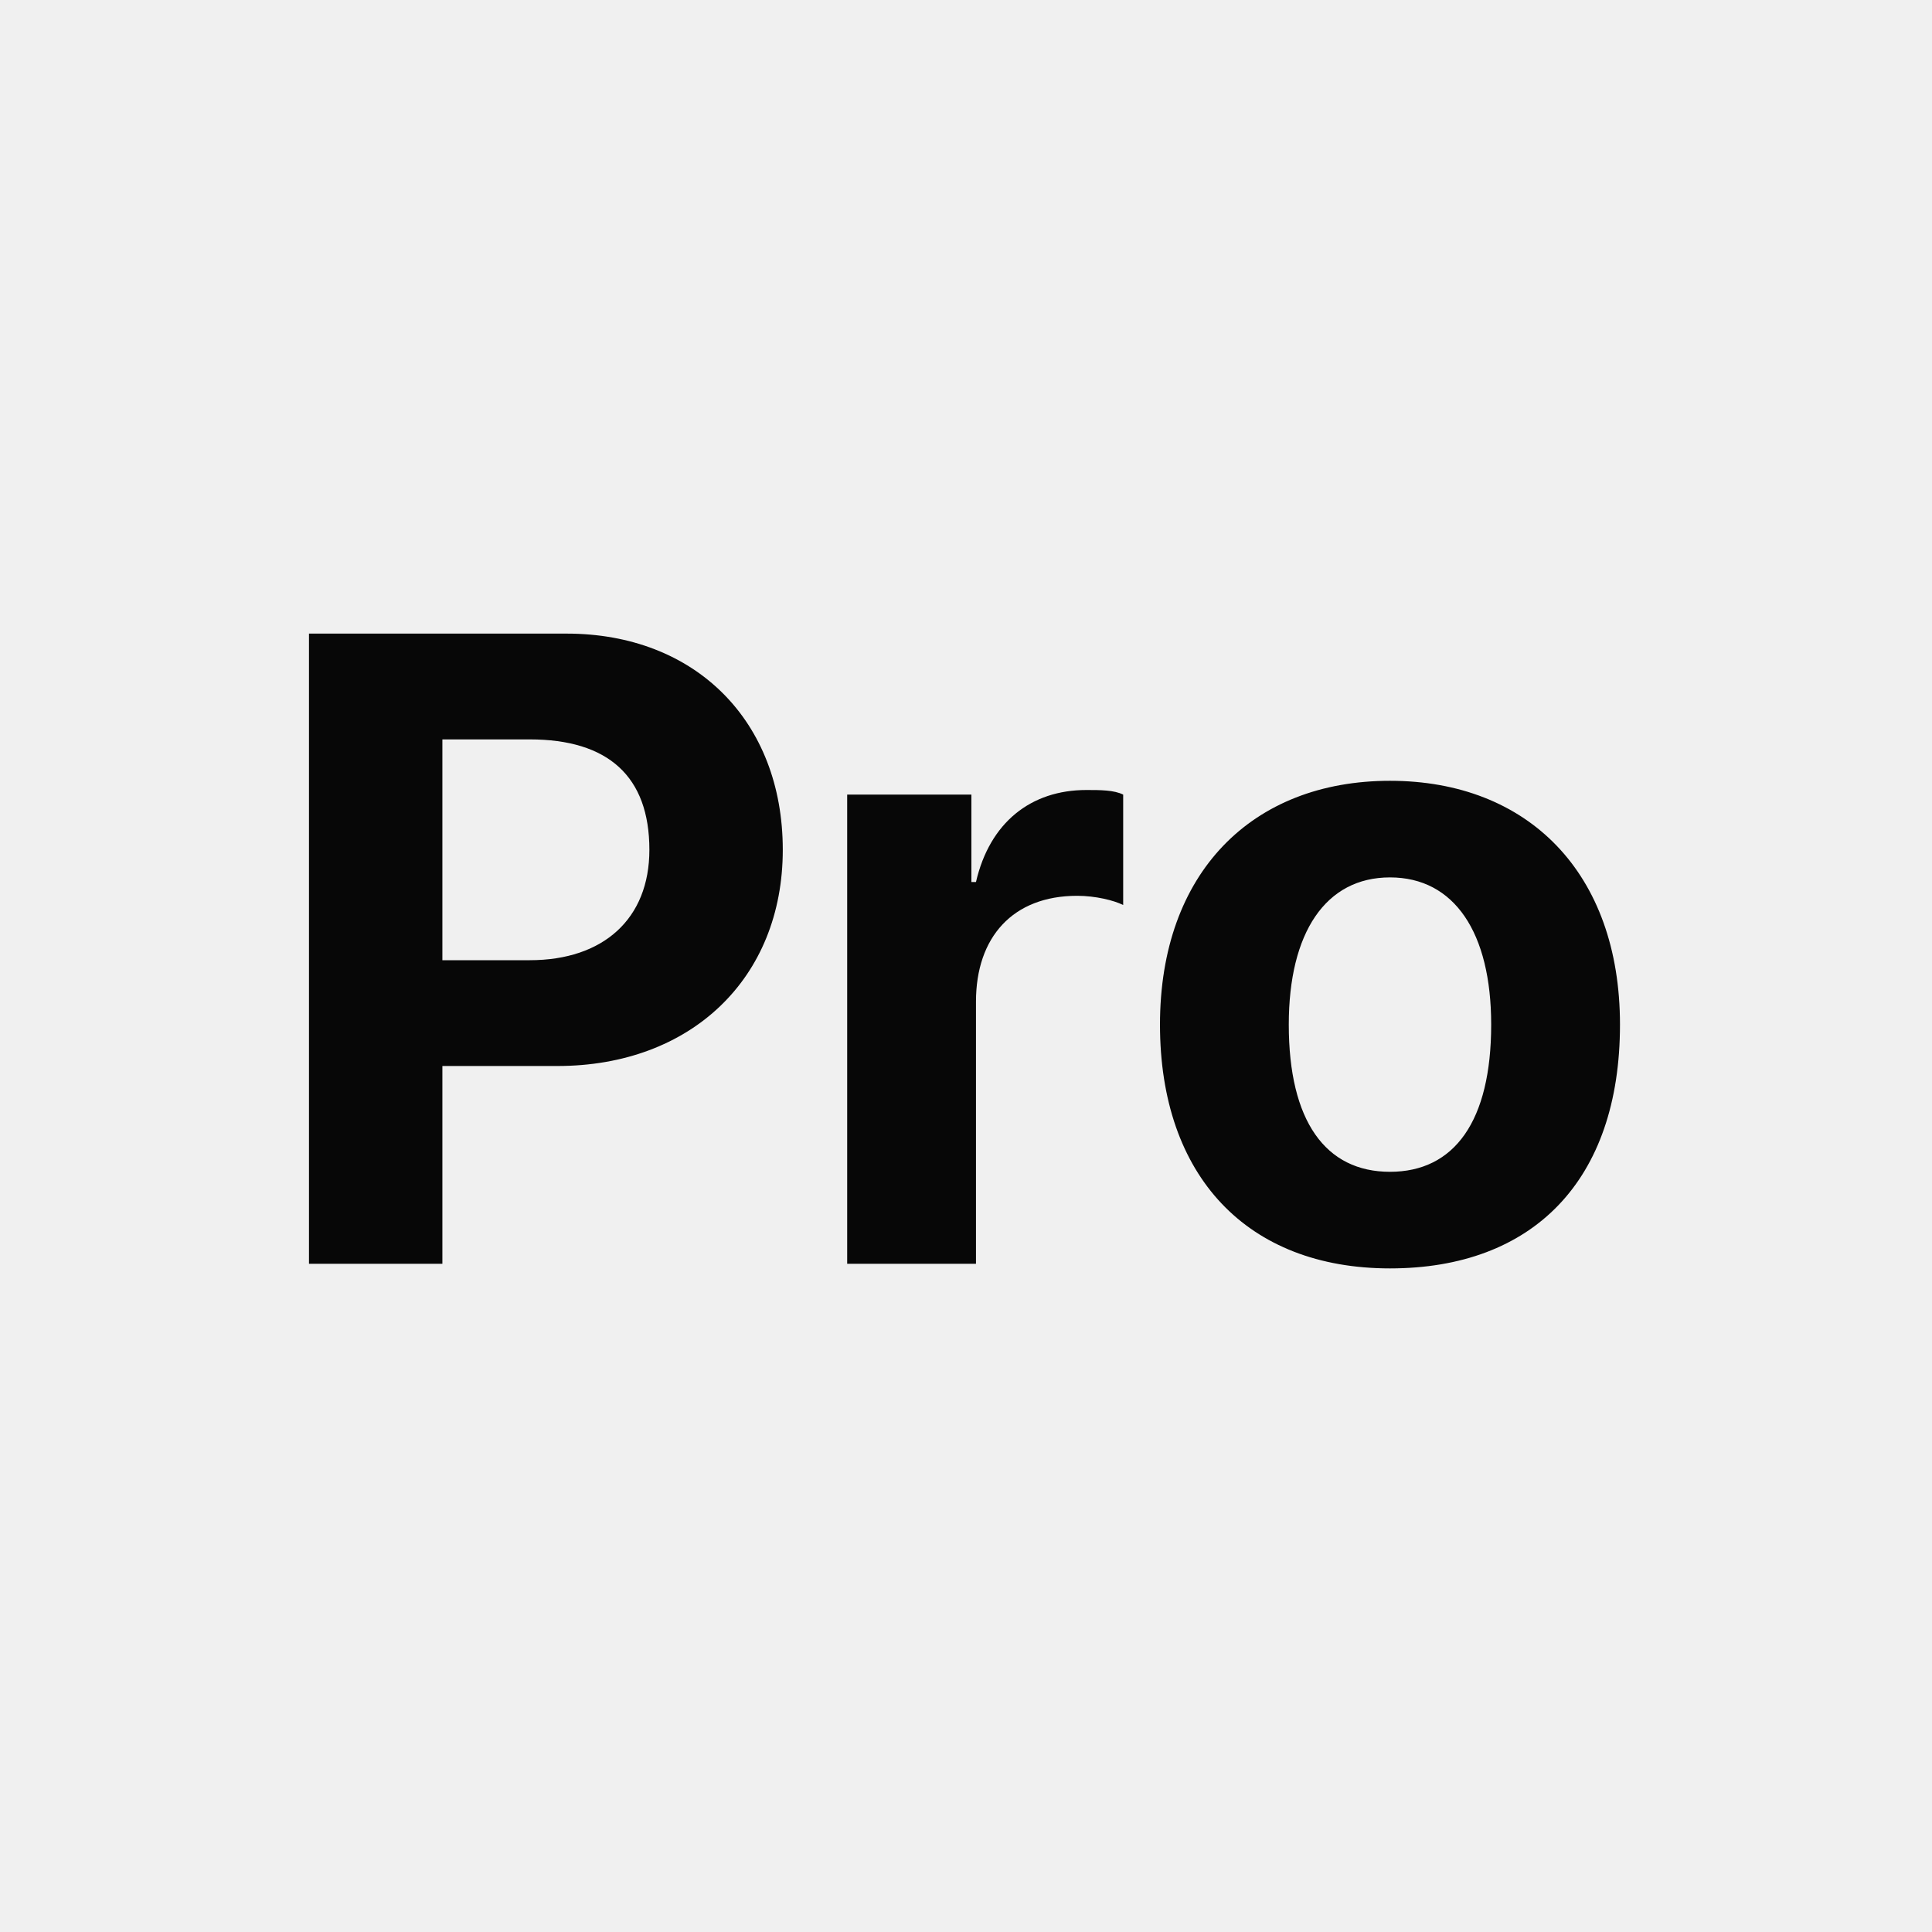
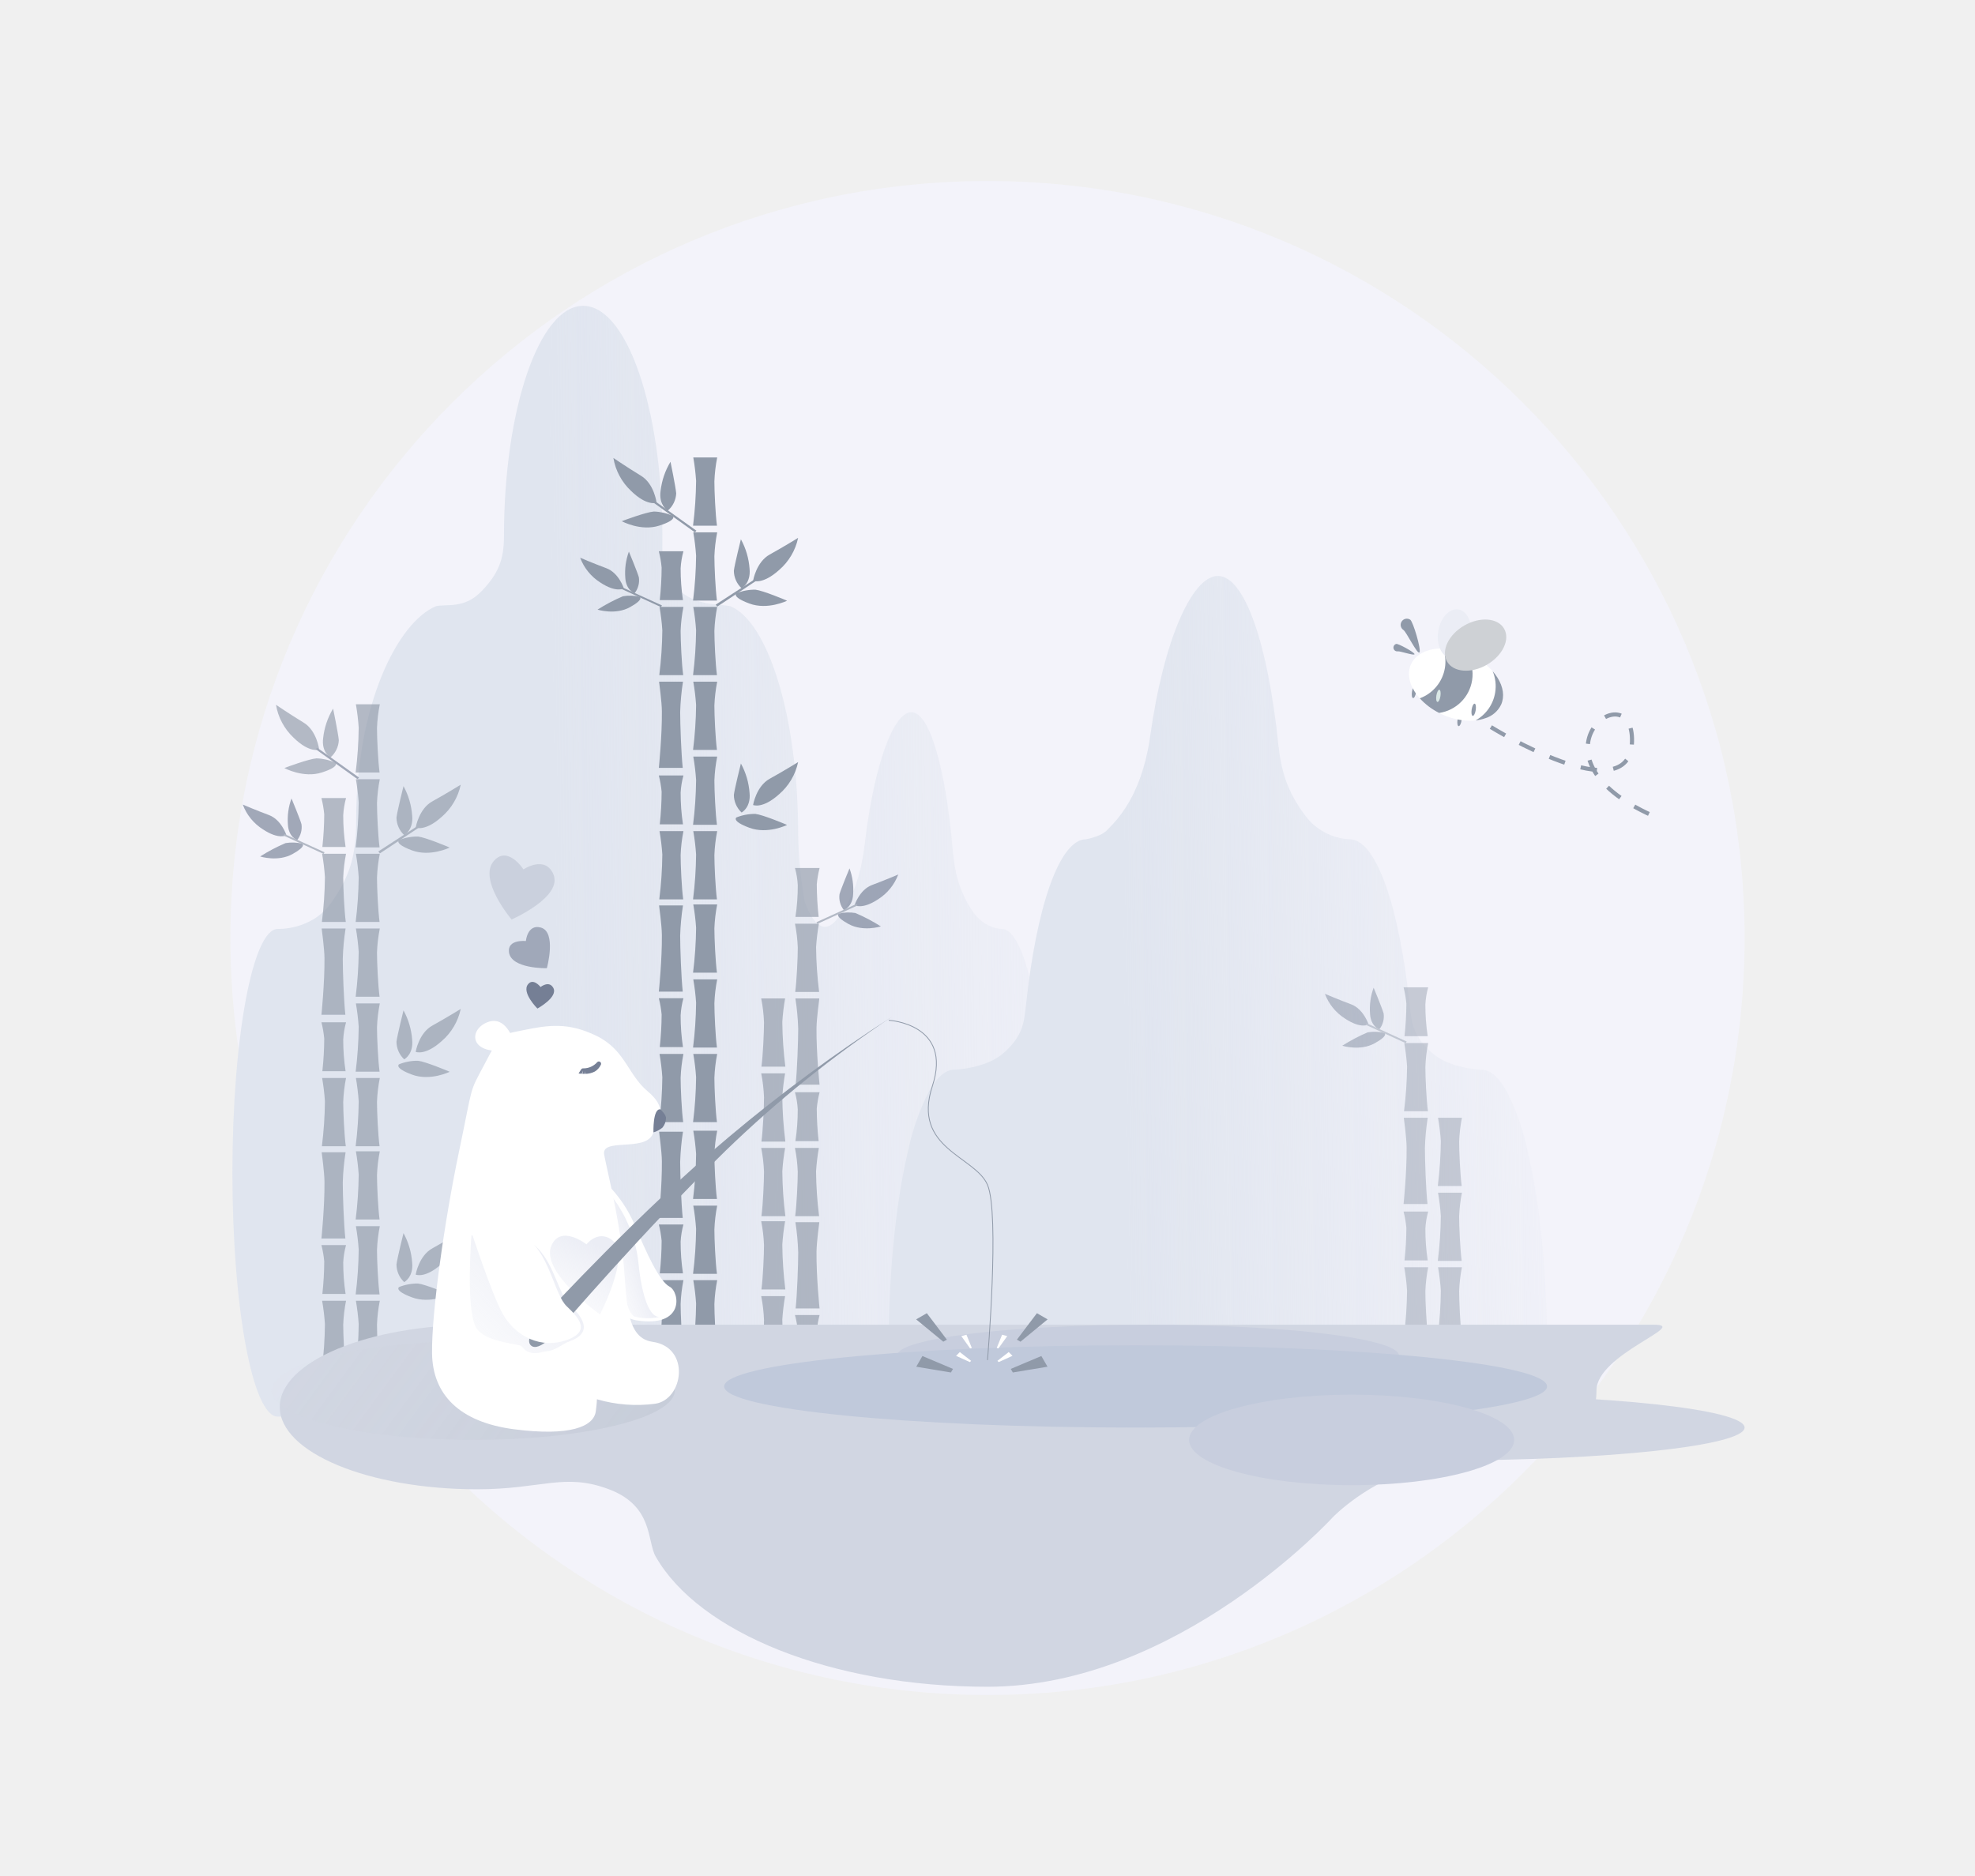
- <svg xmlns="http://www.w3.org/2000/svg" width="42" height="42">
-   <g>
-     <path fill="#070707" d="m6.717,13.774l5.6,0c2.8,0 4.7,1.9 4.7,4.7c0,2.8 -2,4.7 -4.9,4.7l-2.5,0l0,4.3l-2.9,0l0,-13.7zm2.9,2.2l0,4.9l1.9,0c1.6,0 2.6,-0.9 2.6,-2.4c0,-1.6 -0.9,-2.4 -2.6,-2.4l-1.9,0l0,-0.1zm8.9,11.5l2.7,0l0,-5.7c0,-1.4 0.8,-2.3 2.2,-2.3c0.4,0 0.8,0.1 1,0.2l0,-2.4c-0.2,-0.1 -0.5,-0.1 -0.8,-0.1c-1.2,0 -2.1,0.7 -2.4,2l-0.1,0l0,-1.9l-2.7,0l0,10.2l0.1,0zm11.7,0.1c-3.1,0 -5,-2 -5,-5.3c0,-3.3 2,-5.3 5,-5.3s5,2 5,5.3c0,3.4 -1.9,5.3 -5,5.3zm0,-2.1c1.4,0 2.2,-1.1 2.2,-3.2c0,-2 -0.8,-3.2 -2.2,-3.2c-1.4,0 -2.2,1.2 -2.2,3.2c0,2.1 0.8,3.2 2.2,3.2z" class="st0" id="Ant-Design-Pro" />
+ <svg xmlns="http://www.w3.org/2000/svg" xmlns:xlink="http://www.w3.org/1999/xlink" width="480" height="456" viewBox="0 0 480 456">
+   <defs>
+     <linearGradient id="a" x1="1.128" y1="0.988" x2="0.364" y2="1" gradientUnits="objectBoundingBox">
+       <stop offset="0" stop-color="#e0e5ef" stop-opacity="0" />
+       <stop offset="1" stop-color="#e0e5ef" />
+     </linearGradient>
+     <linearGradient id="c" x1="-0.566" y1="0.5" x2="0.944" y2="0.771" gradientUnits="objectBoundingBox">
+       <stop offset="0" stop-color="#fff" stop-opacity="0" />
+       <stop offset="1" stop-color="#909aa9" />
+     </linearGradient>
+     <linearGradient id="d" x1="-0.392" y1="1.114" x2="0.5" y2="0.396" gradientUnits="objectBoundingBox">
+       <stop offset="0" stop-color="#fff" stop-opacity="0" />
+       <stop offset="1" stop-color="#ebedf5" />
+     </linearGradient>
+     <linearGradient id="e" x1="-0.906" y1="1.646" x2="0.636" y2="0.061" xlink:href="#d" />
+     <linearGradient id="f" x1="-0.109" y1="1.931" x2="0.736" y2="0.141" xlink:href="#d" />
+   </defs>
+   <g transform="translate(0 -24)">
+     <circle cx="184" cy="184" r="184" transform="translate(56 68)" fill="#f3f3fa" />
+     <path d="M2920,292h0c-6.075,0-11-26.535-11-59.269s4.925-59.269,11-59.269c.026,0,8.121.387,12.89-6.2s6.188-11.924,6.188-20.142c0-28.2,10.094-48.237,19.422-52.117,2.688-.567,6.875.673,11-3.584s5.5-7.715,5.5-13.445C2975,47.061,2983.619,22,2994.25,22s19.25,25.062,19.25,55.976c0,5.73-.458,8.5,3.667,12.759s10.148,3.7,12.834,4.27c9.329,3.881,16.5,27.21,16.5,55.409a98.941,98.941,0,0,0,1.6,16.464s3.083,9.748,7.563,4.527,6.277-12.253,7.047-18.827c2.189-18.691,6.894-31.8,11.287-31.8,4.482,0,8.337,13.637,10.069,33.393.51,5.816,1.514,9.666,4.483,14.489s7.393,4.8,7.393,4.8H3096c4.46,0,8.3,13.507,10.049,33.18.346,3.889.676,6.259,3.643,9.489s8.227,3.429,8.227,3.429h.08c1.485,0,2.926,1.48,4.282,4.4a54.782,54.782,0,0,1,3.5,12c2.078,10.573,3.222,24.63,3.222,39.581,0,5.612-.163,11.151-.483,16.463H2920Zm208.516,0h0Z" transform="translate(-2852.515 76.334)" fill="url(#a)" />
+     <path d="M117,208H.7c-.466-6.453-.7-13.181-.7-20,0-18.163,1.664-35.24,4.686-48.083a58.6,58.6,0,0,1,5.086-14.573C11.745,121.8,13.84,120,16,120l.116,0s7.651-.242,11.967-4.166,4.8-6.8,5.3-11.527C35.927,80.408,41.513,64,48,64a16.6,16.6,0,0,0,3.3-1.014A6.153,6.153,0,0,0,53.365,61.5c6.515-6.342,9.13-14.884,10.25-22.871C66.8,15.924,73.642,0,80.032,0,86.55,0,92.158,16.566,94.676,40.567c.742,7.065,2.2,11.742,6.521,17.6A14.3,14.3,0,0,0,111.951,64h.081c6.487,0,12.073,16.409,14.617,40.307.5,4.725.983,7.6,5.3,11.527S143.915,120,143.915,120l.116,0c2.16,0,4.255,1.8,6.228,5.344a58.6,58.6,0,0,1,5.086,14.573c3.022,12.844,4.686,29.921,4.686,48.083,0,6.818-.237,13.546-.7,20H117Zm42.328,0h0ZM.7,208h0Z" transform="translate(215.969 164)" fill="url(#a)" />
+     <g transform="translate(-1760 63.19)" opacity="0.65">
+       <path d="M395.676,66.185h5.813A37.112,37.112,0,0,0,400.805,72c0,2.394.257,8.064.627,10.772h-5.813a94.459,94.459,0,0,0,.741-10.9A52.725,52.725,0,0,0,395.676,66.185Zm0,18.209h5.813a37.111,37.111,0,0,0-.684,5.813c0,2.394.257,8.064.627,10.772h-5.813a94.463,94.463,0,0,0,.741-10.9A52.723,52.723,0,0,0,395.676,84.394Zm0,18.124h5.813a37.113,37.113,0,0,0-.684,5.813c0,2.394.257,8.064.627,10.772h-5.813a94.464,94.464,0,0,0,.741-10.9A52.725,52.725,0,0,0,395.676,102.518Zm-8.207,0h5.813a37.108,37.108,0,0,0-.684,5.813c0,2.394.257,8.064.627,10.772h-5.813a94.488,94.488,0,0,0,.741-10.9,52.739,52.739,0,0,0-.684-5.685ZM387.3,88.982h5.984a19.589,19.589,0,0,0-.684,4.175,50.871,50.871,0,0,0,.57,7.708h-5.642a74.975,74.975,0,0,0,.456-7.922A25.3,25.3,0,0,0,387.3,88.982Zm22.911,7.181s.741-4.56,4.046-6.383,6.9-4.047,6.9-4.047a14.183,14.183,0,0,1-4.616,7.808C412.489,97.189,410.209,96.163,410.209,96.163Zm-4.046,3.021a12.006,12.006,0,0,1,4.616-.855c1.881.228,7.181,2.451,7.694,2.679,0,0-4.731,2.337-9.176.684s-3.134-2.508-3.134-2.508Zm1.083-13.108s-1.539,6.155-1.71,7.637a5.9,5.9,0,0,0,1.881,4.274s2.28-1.2,1.938-4.73a17.507,17.507,0,0,0-2.109-7.181Z" transform="translate(1450.818 65.815)" fill="#909aa9" />
+       <path d="M395.676,66.185h5.813A37.112,37.112,0,0,0,400.805,72c0,2.394.257,8.064.627,10.772h-5.813a94.459,94.459,0,0,0,.741-10.9A52.725,52.725,0,0,0,395.676,66.185Zm0,18.209h5.813a37.111,37.111,0,0,0-.684,5.813c0,2.394.257,8.064.627,10.772h-5.813a94.463,94.463,0,0,0,.741-10.9A52.723,52.723,0,0,0,395.676,84.394Zm0,18.124h5.813a37.113,37.113,0,0,0-.684,5.813c0,2.394.257,8.064.627,10.772h-5.813a94.464,94.464,0,0,0,.741-10.9A52.725,52.725,0,0,0,395.676,102.518Zm-8.207,0h5.813a37.108,37.108,0,0,0-.684,5.813c0,2.394.257,8.064.627,10.772h-5.813a94.488,94.488,0,0,0,.741-10.9,52.739,52.739,0,0,0-.684-5.685ZM387.3,88.982h5.984a19.589,19.589,0,0,0-.684,4.175,50.871,50.871,0,0,0,.57,7.708h-5.642a74.975,74.975,0,0,0,.456-7.922A25.3,25.3,0,0,0,387.3,88.982Zm22.911,7.181s.741-4.56,4.046-6.383,6.9-4.047,6.9-4.047a14.183,14.183,0,0,1-4.616,7.808C412.489,97.189,410.209,96.163,410.209,96.163Zm-4.046,3.021a12.006,12.006,0,0,1,4.616-.855c1.881.228,7.181,2.451,7.694,2.679,0,0-4.731,2.337-9.176.684s-3.134-2.508-3.134-2.508Zm1.083-13.108s-1.539,6.155-1.71,7.637a5.9,5.9,0,0,0,1.881,4.274s2.28-1.2,1.938-4.73a17.507,17.507,0,0,0-2.109-7.181Z" transform="translate(1450.818 120.319)" fill="#909aa9" />
+       <path d="M395.676,66.185h5.813A37.112,37.112,0,0,0,400.805,72c0,2.394.257,8.064.627,10.772h-5.813a94.459,94.459,0,0,0,.741-10.9A52.725,52.725,0,0,0,395.676,66.185Zm0,18.209h5.813a37.111,37.111,0,0,0-.684,5.813c0,2.394.257,8.064.627,10.772h-5.813a94.463,94.463,0,0,0,.741-10.9A52.723,52.723,0,0,0,395.676,84.394Zm0,18.124h5.813a37.113,37.113,0,0,0-.684,5.813c0,2.394.257,8.064.627,10.772h-5.813a94.464,94.464,0,0,0,.741-10.9A52.725,52.725,0,0,0,395.676,102.518Zm-8.207,0h5.813a37.108,37.108,0,0,0-.684,5.813c0,2.394.257,8.064.627,10.772h-5.813a94.488,94.488,0,0,0,.741-10.9,52.739,52.739,0,0,0-.684-5.685ZM387.3,88.982h5.984a19.589,19.589,0,0,0-.684,4.175,50.871,50.871,0,0,0,.57,7.708h-5.642a74.975,74.975,0,0,0,.456-7.922A25.3,25.3,0,0,0,387.3,88.982Zm22.911,7.181s.741-4.56,4.046-6.383,6.9-4.047,6.9-4.047a14.183,14.183,0,0,1-4.616,7.808C412.489,97.189,410.209,96.163,410.209,96.163Zm-4.046,3.021a12.006,12.006,0,0,1,4.616-.855c1.881.228,7.181,2.451,7.694,2.679,0,0-4.731,2.337-9.176.684s-3.134-2.508-3.134-2.508Zm1.083-13.108s-1.539,6.155-1.71,7.637a5.9,5.9,0,0,0,1.881,4.274s2.28-1.2,1.938-4.73a17.507,17.507,0,0,0-2.109-7.181Z" transform="translate(1450.818 174.466)" fill="#909aa9" />
+       <path d="M226.243,103.946l9.539-6.2.442.314-9.6,6.355ZM211.87,79.175s-.548-4.587-3.774-6.548-6.72-4.333-6.72-4.333a14.183,14.183,0,0,0,4.284,8c3.889,3.815,6.21,2.886,6.21,2.886Zm3.916,3.188a12.009,12.009,0,0,0-4.576-1.049c-1.889.149-7.278,2.146-7.8,2.352,0,0,4.628,2.534,9.139,1.07S215.785,82.364,215.785,82.364Zm-.53-13.142s1.278,6.215,1.387,7.7a5.9,5.9,0,0,1-2.059,4.191s-2.227-1.292-1.737-4.808A17.51,17.51,0,0,1,215.255,69.221Z" transform="translate(1625.701 63.831)" fill="#909aa9" />
+       <path d="M93.583,251.743l-10.121-7.215-.454.295,10.215,7.326ZM75.949,265.767s-1.211-3.774-4.25-4.9-6.369-2.552-6.369-2.552a12.171,12.171,0,0,0,4.915,6.036c3.9,2.578,5.7,1.416,5.7,1.416Zm3.82,2.046a10.307,10.307,0,0,0-4.027-.136,41.677,41.677,0,0,0-6.187,3.256s4.313,1.378,7.874-.592S79.768,267.813,79.768,267.813Zm-2.594-10.985s2.092,5.027,2.427,6.262a5.062,5.062,0,0,1-1.05,3.867s-2.087-.724-2.249-3.767a15.026,15.026,0,0,1,.872-6.363Z" transform="translate(1753.67 -101.939)" fill="#758095" />
+       <path d="M241.2,601.955l-9.705-4.424-.335.323,9.8,4.5Z" transform="translate(1597.682 -433.984)" fill="#909aa9" />
+       <path d="M527.5,66.185h5.813a58.721,58.721,0,0,0-.684,7.347c0,3.025.257,10.192.627,13.613h-5.813s.8-7.784.741-13.775C528.166,71.074,527.5,66.185,527.5,66.185Z" transform="translate(1310.678 120.319)" fill="#909aa9" />
+       <path d="M527.5,66.185h5.813a58.721,58.721,0,0,0-.684,7.347c0,3.025.257,10.192.627,13.613h-5.813s.8-7.784.741-13.775C528.166,71.074,527.5,66.185,527.5,66.185Z" transform="translate(1310.678 174.704)" fill="#909aa9" />
+     </g>
+     <g transform="translate(44.8 -59.145) rotate(9)">
+       <path d="M1.5,0c.828,0,6.214,4.6,6.214,5.429S2.328,3,1.5,3a1.5,1.5,0,0,1,0-3Z" transform="matrix(0.914, 0.407, -0.407, 0.914, 329.465, 183.672)" fill="#909aa9" />
+       <path d="M.924,0c.511,0,3.83,2.835,3.83,3.345s-3.319-1.5-3.83-1.5A.924.924,0,0,1,.924,0Z" transform="translate(327.543 190.966) rotate(-21)" fill="#909aa9" />
+       <path d="M-2600.714,1269s36.715,15.428,34.429-1.857-26.714,7.714,7.857,17" transform="translate(2955 -1062)" fill="none" stroke="#909aa9" stroke-width="1" stroke-dasharray="4" />
+       <ellipse cx="0.5" cy="1.5" rx="0.5" ry="1.5" transform="translate(334 200)" fill="#909aa9" />
+       <ellipse cx="0.5" cy="1.5" rx="0.5" ry="1.5" transform="translate(346 205)" fill="#909aa9" />
+       <ellipse cx="12" cy="8" rx="12" ry="8" transform="matrix(0.966, 0.259, -0.259, 0.966, 334.781, 187.285)" fill="#fff" />
+       <path d="M2916.12-980.2a9.513,9.513,0,0,0,4.88-8.3,9.516,9.516,0,0,0-1.169-4.571,14.933,14.933,0,0,1,2.072-.141,17.071,17.071,0,0,1,3.713.417A9.466,9.466,0,0,1,2928-986.5a9.5,9.5,0,0,1-6.683,9.075A16.172,16.172,0,0,1,2916.12-980.2Z" transform="translate(-2580 1183)" fill="#909aa9" />
+       <path d="M2924.351-979.013v0A9.448,9.448,0,0,0,2928-986.5a9.479,9.479,0,0,0-1.407-4.978,12.326,12.326,0,0,1,1.369,1.328c1.8,2.045,2.483,4.309,1.931,6.374a6.307,6.307,0,0,1-3.21,3.83A10.408,10.408,0,0,1,2924.351-979.013Z" transform="translate(-2574 1185)" fill="#909aa9" />
+       <ellipse cx="4" cy="6" rx="4" ry="6" transform="translate(338 180)" fill="#ebedf5" />
+       <ellipse cx="5.5" cy="8" rx="5.5" ry="8" transform="translate(350.254 178.598) rotate(51)" fill="#ced1d5" />
+       <ellipse cx="0.5" cy="1.5" rx="0.5" ry="1.5" transform="translate(349 202)" fill="#909aa9" />
+       <ellipse cx="0.5" cy="1.5" rx="0.5" ry="1.5" transform="translate(340 200)" fill="#dae8e6" />
+     </g>
+     <g transform="translate(322 263.987)" opacity="0.45">
+       <path d="M387.469,102.518h5.813a37.108,37.108,0,0,0-.684,5.813c0,2.394.257,8.064.627,10.772h-5.813a94.488,94.488,0,0,0,.741-10.9,52.739,52.739,0,0,0-.684-5.685ZM387.3,88.982h5.984a19.589,19.589,0,0,0-.684,4.175,50.871,50.871,0,0,0,.57,7.708h-5.642a74.975,74.975,0,0,0,.456-7.922A25.3,25.3,0,0,0,387.3,88.982Z" transform="translate(-368.182 -88.982)" fill="#909aa9" />
+       <path d="M395.676,66.185h5.813A37.112,37.112,0,0,0,400.805,72c0,2.394.257,8.064.627,10.772h-5.813a94.459,94.459,0,0,0,.741-10.9A52.725,52.725,0,0,0,395.676,66.185Zm0,18.209h5.813a37.111,37.111,0,0,0-.684,5.813c0,2.394.257,8.064.627,10.772h-5.813a94.463,94.463,0,0,0,.741-10.9A52.723,52.723,0,0,0,395.676,84.394Zm0,18.124h5.813a37.113,37.113,0,0,0-.684,5.813c0,2.394.257,8.064.627,10.772h-5.813a94.464,94.464,0,0,0,.741-10.9A52.725,52.725,0,0,0,395.676,102.518Zm-8.207,0h5.813a37.108,37.108,0,0,0-.684,5.813c0,2.394.257,8.064.627,10.772h-5.813a94.488,94.488,0,0,0,.741-10.9,52.739,52.739,0,0,0-.684-5.685ZM387.3,88.982h5.984a19.589,19.589,0,0,0-.684,4.175,50.871,50.871,0,0,0,.57,7.708h-5.642a74.975,74.975,0,0,0,.456-7.922A25.3,25.3,0,0,0,387.3,88.982Z" transform="translate(-368.182 -34.479)" fill="#909aa9" />
+       <path d="M75.949,265.767s-1.211-3.774-4.25-4.9-6.369-2.552-6.369-2.552a12.171,12.171,0,0,0,4.915,6.036c3.9,2.578,5.7,1.416,5.7,1.416Zm3.82,2.046a10.307,10.307,0,0,0-4.027-.136,41.678,41.678,0,0,0-6.187,3.256s4.313,1.378,7.874-.592S79.768,267.813,79.768,267.813Zm-2.594-10.985s2.092,5.027,2.427,6.262a5.062,5.062,0,0,1-1.05,3.867s-2.087-.724-2.249-3.767a15.026,15.026,0,0,1,.872-6.363Z" transform="translate(-65.33 -256.737)" fill="#758095" />
+       <path d="M527.5,66.185h5.813a58.721,58.721,0,0,0-.684,7.347c0,3.025.257,10.192.627,13.613h-5.813s.8-7.784.741-13.775C528.166,71.074,527.5,66.185,527.5,66.185Z" transform="translate(-508.322 -34.479)" fill="#909aa9" />
+       <path d="M241.2,601.955l-9.705-4.424-.335.323,9.8,4.5Z" transform="translate(-221.318 -588.781)" fill="#909aa9" />
+     </g>
+     <g transform="translate(185 234.987)" opacity="0.65">
+       <path d="M393.111,102.518H387.3a37.108,37.108,0,0,1,.684,5.813c0,2.394-.257,8.064-.627,10.772h5.813a94.488,94.488,0,0,1-.741-10.9,52.739,52.739,0,0,1,.684-5.685Zm.171-13.536H387.3a19.589,19.589,0,0,1,.684,4.175,50.871,50.871,0,0,1-.57,7.708h5.642a74.975,74.975,0,0,1-.456-7.922A25.3,25.3,0,0,1,393.282,88.982Z" transform="translate(-379.091 -88.982)" fill="#909aa9" />
+       <path d="M393.111,66.185H387.3A37.112,37.112,0,0,1,387.982,72c0,2.394-.257,8.064-.627,10.772h5.813a94.459,94.459,0,0,1-.741-10.9A52.725,52.725,0,0,1,393.111,66.185Zm0,18.209H387.3a37.111,37.111,0,0,1,.684,5.813c0,2.394-.257,8.064-.627,10.772h5.813a94.463,94.463,0,0,1-.741-10.9A52.723,52.723,0,0,1,393.111,84.394Zm0,18.124H387.3a37.113,37.113,0,0,1,.684,5.813c0,2.394-.257,8.064-.627,10.772h5.813a94.464,94.464,0,0,1-.741-10.9A52.725,52.725,0,0,1,393.111,102.518Zm8.207,0H395.5a37.108,37.108,0,0,1,.684,5.813c0,2.394-.257,8.064-.627,10.772h5.813a94.488,94.488,0,0,1-.741-10.9,52.739,52.739,0,0,1,.684-5.685Zm.171-13.536H395.5a19.589,19.589,0,0,1,.684,4.175,50.871,50.871,0,0,1-.57,7.708h5.642a74.975,74.975,0,0,1-.456-7.922A25.3,25.3,0,0,1,401.489,88.982Z" transform="translate(-387.298 -34.479)" fill="#909aa9" />
+       <path d="M69.352,265.767s1.211-3.774,4.25-4.9,6.369-2.552,6.369-2.552a12.171,12.171,0,0,1-4.915,6.036c-3.9,2.578-5.7,1.416-5.7,1.416Zm-3.82,2.046a10.307,10.307,0,0,1,4.027-.136,41.677,41.677,0,0,1,6.187,3.256s-4.313,1.378-7.874-.592S65.532,267.813,65.532,267.813Zm2.594-10.985s-2.092,5.027-2.427,6.262a5.062,5.062,0,0,0,1.05,3.867s2.087-.724,2.249-3.767a15.026,15.026,0,0,0-.872-6.363Z" transform="translate(-46.663 -256.737)" fill="#758095" />
+       <path d="M231.164,601.955l9.705-4.424.335.323-9.8,4.5Z" transform="translate(-217.742 -588.781)" fill="#909aa9" />
+       <path d="M393.111,66.185H387.3A37.112,37.112,0,0,1,387.982,72c0,2.394-.257,8.064-.627,10.772h5.813a94.459,94.459,0,0,1-.741-10.9A52.725,52.725,0,0,1,393.111,66.185Zm0,18.209H387.3a37.111,37.111,0,0,1,.684,5.813c0,2.394-.257,8.064-.627,10.772h5.813a94.463,94.463,0,0,1-.741-10.9A52.723,52.723,0,0,1,393.111,84.394Zm0,18.124H387.3a37.113,37.113,0,0,1,.684,5.813c0,2.394-.257,8.064-.627,10.772h5.813a94.464,94.464,0,0,1-.741-10.9A52.725,52.725,0,0,1,393.111,102.518Zm8.207,0H395.5a37.108,37.108,0,0,1,.684,5.813c0,2.394-.257,8.064-.627,10.772h5.813a94.488,94.488,0,0,1-.741-10.9,52.739,52.739,0,0,1,.684-5.685Zm.171-13.536H395.5a19.589,19.589,0,0,1,.684,4.175,50.871,50.871,0,0,1-.57,7.708h5.642a74.975,74.975,0,0,1-.456-7.922A25.3,25.3,0,0,1,401.489,88.982Z" transform="translate(-387.298 19.669)" fill="#909aa9" />
+       <path d="M533.26,66.185h-5.813a58.721,58.721,0,0,1,.684,7.347c0,3.025-.257,10.192-.627,13.613h5.813s-.8-7.784-.741-13.775C532.6,71.074,533.26,66.185,533.26,66.185Z" transform="translate(-519.135 -34.479)" fill="#909aa9" />
+       <path d="M533.26,66.185h-5.813a58.721,58.721,0,0,1,.684,7.347c0,3.025-.257,10.192-.627,13.613h5.813s-.8-7.784-.741-13.775C532.6,71.074,533.26,66.185,533.26,66.185Z" transform="translate(-519.135 19.907)" fill="#909aa9" />
+     </g>
+     <g transform="translate(2998 -1388)">
+       <path d="M395.676,66.185h5.813A37.112,37.112,0,0,0,400.805,72c0,2.394.257,8.064.627,10.772h-5.813a94.459,94.459,0,0,0,.741-10.9A52.725,52.725,0,0,0,395.676,66.185Zm0,18.209h5.813a37.111,37.111,0,0,0-.684,5.813c0,2.394.257,8.064.627,10.772h-5.813a94.463,94.463,0,0,0,.741-10.9A52.723,52.723,0,0,0,395.676,84.394Zm0,18.124h5.813a37.113,37.113,0,0,0-.684,5.813c0,2.394.257,8.064.627,10.772h-5.813a94.464,94.464,0,0,0,.741-10.9A52.725,52.725,0,0,0,395.676,102.518Zm-8.207,0h5.813a37.108,37.108,0,0,0-.684,5.813c0,2.394.257,8.064.627,10.772h-5.813a94.488,94.488,0,0,0,.741-10.9,52.739,52.739,0,0,0-.684-5.685ZM387.3,88.982h5.984a19.589,19.589,0,0,0-.684,4.175,50.871,50.871,0,0,0,.57,7.708h-5.642a74.975,74.975,0,0,0,.456-7.922A25.3,25.3,0,0,0,387.3,88.982Zm22.911,7.181s.741-4.56,4.046-6.383,6.9-4.047,6.9-4.047a14.183,14.183,0,0,1-4.616,7.808C412.489,97.189,410.209,96.163,410.209,96.163Zm-4.046,3.021a12.006,12.006,0,0,1,4.616-.855c1.881.228,7.181,2.451,7.694,2.679,0,0-4.731,2.337-9.176.684s-3.134-2.508-3.134-2.508Zm1.083-13.108s-1.539,6.155-1.71,7.637a5.9,5.9,0,0,0,1.881,4.274s2.28-1.2,1.938-4.73a17.507,17.507,0,0,0-2.109-7.181Z" transform="translate(-3225.182 1457.005)" fill="#909aa9" />
+       <path d="M395.676,66.185h5.813A37.112,37.112,0,0,0,400.805,72c0,2.394.257,8.064.627,10.772h-5.813a94.459,94.459,0,0,0,.741-10.9A52.725,52.725,0,0,0,395.676,66.185Zm0,18.209h5.813a37.111,37.111,0,0,0-.684,5.813c0,2.394.257,8.064.627,10.772h-5.813a94.463,94.463,0,0,0,.741-10.9A52.723,52.723,0,0,0,395.676,84.394Zm0,18.124h5.813a37.113,37.113,0,0,0-.684,5.813c0,2.394.257,8.064.627,10.772h-5.813a94.464,94.464,0,0,0,.741-10.9A52.725,52.725,0,0,0,395.676,102.518Zm-8.207,0h5.813a37.108,37.108,0,0,0-.684,5.813c0,2.394.257,8.064.627,10.772h-5.813a94.488,94.488,0,0,0,.741-10.9,52.739,52.739,0,0,0-.684-5.685ZM387.3,88.982h5.984a19.589,19.589,0,0,0-.684,4.175,50.871,50.871,0,0,0,.57,7.708h-5.642a74.975,74.975,0,0,0,.456-7.922A25.3,25.3,0,0,0,387.3,88.982Zm22.911,7.181s.741-4.56,4.046-6.383,6.9-4.047,6.9-4.047a14.183,14.183,0,0,1-4.616,7.808C412.489,97.189,410.209,96.163,410.209,96.163Zm-4.046,3.021a12.006,12.006,0,0,1,4.616-.855c1.881.228,7.181,2.451,7.694,2.679,0,0-4.731,2.337-9.176.684s-3.134-2.508-3.134-2.508Zm1.083-13.108s-1.539,6.155-1.71,7.637a5.9,5.9,0,0,0,1.881,4.274s2.28-1.2,1.938-4.73a17.507,17.507,0,0,0-2.109-7.181Z" transform="translate(-3225.182 1511.509)" fill="#909aa9" />
+       <path d="M226.243,103.946l9.539-6.2.442.314-9.6,6.355ZM211.87,79.175s-.548-4.587-3.774-6.548-6.72-4.333-6.72-4.333a14.183,14.183,0,0,0,4.284,8c3.889,3.815,6.21,2.886,6.21,2.886Zm3.916,3.188a12.009,12.009,0,0,0-4.576-1.049c-1.889.149-7.278,2.146-7.8,2.352,0,0,4.628,2.534,9.139,1.07S215.785,82.364,215.785,82.364Zm-.53-13.142s1.278,6.215,1.387,7.7a5.9,5.9,0,0,1-2.059,4.191s-2.227-1.292-1.737-4.808A17.51,17.51,0,0,1,215.255,69.221Z" transform="translate(-3050.299 1455.021)" fill="#909aa9" />
+       <path d="M93.583,251.743l-10.121-7.215-.454.295,10.215,7.326ZM75.949,265.767s-1.211-3.774-4.25-4.9-6.369-2.552-6.369-2.552a12.171,12.171,0,0,0,4.915,6.036c3.9,2.578,5.7,1.416,5.7,1.416Zm3.82,2.046a10.307,10.307,0,0,0-4.027-.136,41.677,41.677,0,0,0-6.187,3.256s4.313,1.378,7.874-.592S79.768,267.813,79.768,267.813Zm-2.594-10.985s2.092,5.027,2.427,6.262a5.062,5.062,0,0,1-1.05,3.867s-2.087-.724-2.249-3.767a15.026,15.026,0,0,1,.872-6.363Z" transform="translate(-2922.33 1289.25)" fill="#909aa9" />
+       <path d="M241.2,601.955l-9.705-4.424-.335.323,9.8,4.5Z" transform="translate(-3078.318 957.206)" fill="#909aa9" />
+       <path d="M527.5,66.185h5.813a58.721,58.721,0,0,0-.684,7.347c0,3.025.257,10.192.627,13.613h-5.813s.8-7.784.741-13.775C528.166,71.074,527.5,66.185,527.5,66.185Z" transform="translate(-3365.322 1511.509)" fill="#909aa9" />
+       <path d="M395.676,66.185h5.813A37.112,37.112,0,0,0,400.805,72c0,2.394.257,8.064.627,10.772h-5.813a94.459,94.459,0,0,0,.741-10.9A52.725,52.725,0,0,0,395.676,66.185Zm0,18.209h5.813a37.111,37.111,0,0,0-.684,5.813c0,2.394.257,8.064.627,10.772h-5.813a94.463,94.463,0,0,0,.741-10.9A52.723,52.723,0,0,0,395.676,84.394Zm0,18.124h5.813a37.113,37.113,0,0,0-.684,5.813c0,2.394.257,8.064.627,10.772h-5.813a94.464,94.464,0,0,0,.741-10.9A52.725,52.725,0,0,0,395.676,102.518Zm-8.207,0h5.813a37.108,37.108,0,0,0-.684,5.813c0,2.394.257,8.064.627,10.772h-5.813a94.488,94.488,0,0,0,.741-10.9,52.739,52.739,0,0,0-.684-5.685ZM387.3,88.982h5.984a19.589,19.589,0,0,0-.684,4.175,50.871,50.871,0,0,0,.57,7.708h-5.642a74.975,74.975,0,0,0,.456-7.922A25.3,25.3,0,0,0,387.3,88.982Z" transform="translate(-3225.182 1565.656)" fill="#909aa9" />
+       <path d="M527.5,66.185h5.813a58.721,58.721,0,0,0-.684,7.347c0,3.025.257,10.192.627,13.613h-5.813s.8-7.784.741-13.775C528.166,71.074,527.5,66.185,527.5,66.185Z" transform="translate(-3365.322 1565.894)" fill="#909aa9" />
+       <g transform="translate(0 55)">
+         <path d="M395.676,66.185h5.813A37.112,37.112,0,0,0,400.805,72c0,2.394.257,8.064.627,10.772h-5.813a94.459,94.459,0,0,0,.741-10.9A52.725,52.725,0,0,0,395.676,66.185Zm0,18.209h5.813a37.111,37.111,0,0,0-.684,5.813c0,2.394.257,8.064.627,10.772h-5.813a94.463,94.463,0,0,0,.741-10.9A52.723,52.723,0,0,0,395.676,84.394Zm0,18.124h5.813a37.113,37.113,0,0,0-.684,5.813c0,2.394.257,8.064.627,10.772h-5.813a94.464,94.464,0,0,0,.741-10.9A52.725,52.725,0,0,0,395.676,102.518Zm-8.207,0h5.813a37.108,37.108,0,0,0-.684,5.813c0,2.394.257,8.064.627,10.772h-5.813a94.488,94.488,0,0,0,.741-10.9,52.739,52.739,0,0,0-.684-5.685ZM387.3,88.982h5.984a19.589,19.589,0,0,0-.684,4.175,50.871,50.871,0,0,0,.57,7.708h-5.642a74.975,74.975,0,0,0,.456-7.922A25.3,25.3,0,0,0,387.3,88.982Z" transform="translate(-3225.182 1565.656)" fill="#909aa9" />
+         <path d="M527.5,66.185h5.813a58.721,58.721,0,0,0-.684,7.347c0,3.025.257,10.192.627,13.613h-5.813s.8-7.784.741-13.775C528.166,71.074,527.5,66.185,527.5,66.185Z" transform="translate(-3365.322 1565.894)" fill="#909aa9" />
+       </g>
+     </g>
+     <path d="M2989,62c-10.838-4.087-16.3,0-32,0-26.51,0-48-8.954-48-20s21.49-20,48-20h286c8.836,0-14,7.164-14,16s-5.914,13.75-14.75,13.75c0,0-16.75,2.251-28.75,5.251S3165,68.714,3165,68.714,3127.392,110,3081,110c-38.041,0-70.176-13.246-80.647-31.653C2998.219,74.6,2999.838,66.087,2989,62Z" transform="translate(-2841 324)" fill="#d1d6e2" />
+     <path d="M525.021,66.584a31.23,31.23,0,0,1,7.085,10.425c2.772,6.6,5.877,13.459,8.386,14.78s3.695,10.033-8.053,8.185S525.021,66.584,525.021,66.584Z" transform="translate(-377.752 244.966)" fill="#fff" />
+     <ellipse cx="49" cy="12" rx="49" ry="12" transform="translate(66 350)" opacity="0.15" fill="url(#c)" />
+     <path d="M525.494,68.3a32.341,32.341,0,0,1,6.953,16.851c.847,8.628,2.933,13.332,5.151,13.016a12.659,12.659,0,0,1-5.991-.025C528.092,97.37,524.074,68.412,525.494,68.3Z" transform="translate(-377.273 245.91)" fill="url(#d)" />
+     <path d="M537.949,131.675a34.415,34.415,0,0,0,14.137,1.09c6.9-.975,8.727-13.747-.647-15.059-7.267-1.02-6.026-12.167-7.366-22.433s-3.56-18.848-4.364-23.026,9.689-.719,11.73-4.892,3.525-6.606-1.228-10.6-5.391-10-12.341-13.4-11.791-2.618-17.8-1.4-5.492.829-9.4,8.2-2.687,4.347-6.236,21.283-6.694,39.223-6.56,49.062,6.426,16.715,19.952,18.467,19.419-.606,19.856-4.448c.279-2.443,1.905-11.053-7.8-12.535-4.83-.74-7.363-1.347-7.363-1.347" transform="translate(-392.871 232.445)" fill="#fff" />
+     <path d="M0,1.694S1.095.017,1.966,0a3.688,3.688,0,0,1,2.35.5A6.164,6.164,0,0,1,5.8,2.478S.049,3.576,0,1.694Z" transform="translate(162.167 293.909) rotate(99)" fill="#757f95" />
+     <path d="M522.077,37.922c-2.054-.536-2.278,2.085-2.278,2.085s-2.89-.313-2.6,1.743c.357,2.566,5.831,2.443,5.831,2.443S524.583,38.578,522.077,37.922Z" transform="matrix(0.695, 0.719, -0.719, 0.695, -201.115, -137.626)" fill="#757f95" />
+     <path d="M503.084,74.624s-1.45,17.9,1.1,22.385c1.511,2.657,5.744,3.472,10.6,4.365.776.143,1.036,1.451,2.714,1.808s2.7-.271,4-.38c2.039-.168,3.7-1.786,5.451-2.409,6.068-2.157,2.831-6.2,0-8.893s-3.738-10.346-8.593-14.5" transform="translate(-388.501 249.626)" fill="url(#e)" />
+     <path d="M531.516,76.393c-3.6-3.507-6.766.555-6.766.555s-6.2-4.888-8.5.26C513.373,83.63,528.051,94,528.051,94S535.2,79.982,531.516,76.393Z" transform="translate(-382.216 249.516)" fill="url(#f)" />
+     <path d="M132,344s-6,6-4,8,7-4,7-4,20.506-23.944,40.506-43.444A283.9,283.9,0,0,1,216,272a383.479,383.479,0,0,0-39.776,29.3C154.724,319.3,132,344,132,344Z" transform="translate(1 -1)" fill="#909aa9" />
+     <path d="M504.118,75.051s5.02,15.274,7.571,19.76c3.236,5.688,9.468,8.51,15.533,6.355s2.831-5.527,0-8.223S523.148,81.155,518.293,77" transform="translate(-389.497 248.564)" fill="#fff" />
+     <path d="M505.743,52.715s-6.088-1.338-6.755,3.318,4.181,7.509,7.656.6" transform="translate(-74.387 -191.14) rotate(61)" fill="#fff" />
+     <ellipse cx="61" cy="7.5" rx="61" ry="7.5" transform="translate(218 346)" fill="#c8cede" />
+     <path d="M513.708,48.635a.553.553,0,0,0-.481.286h0l-.009.013a4.434,4.434,0,0,1-2.973,2.139h-.017v0a.548.548,0,0,0-.469.457l-.01,0-.374.993s.314-.013.775-.081l.053-.283.1-.538v.8c.173-.029.359-.067.556-.111v-.688l.059.418.034.247a5.168,5.168,0,0,0,2.2-1.048,3.762,3.762,0,0,0,1.061-1.821c.037-.143.05-.229.05-.229A.556.556,0,0,0,513.708,48.635Z" transform="matrix(0.978, 0.208, -0.208, 0.978, -346.634, 127.608)" fill="#757f95" />
+     <ellipse cx="74" cy="8" rx="74" ry="8" transform="translate(276 363)" fill="#d1d6e2" />
+     <path d="M524.909,37.964c-3.242-.846-3.594,3.291-3.594,3.291s-4.56-.494-4.105,2.75c.563,4.049,9.2,3.856,9.2,3.856S528.862,39,524.909,37.964Z" transform="translate(-393.505 211.484)" fill="#757f95" opacity="0.6" />
+     <path d="M528.781,38.021c-4.865-1.27-5.394,4.938-5.394,4.938s-6.844-.742-6.161,4.127c.845,6.076,13.809,5.786,13.809,5.786S534.714,39.574,528.781,38.021Z" transform="translate(-168.768 -198.46) rotate(51)" fill="#757f95" opacity="0.2" />
+     <ellipse cx="100" cy="10" rx="100" ry="10" transform="translate(176 351)" fill="#c0c9db" />
+     <path d="M-2693,1268s15.6.8,10.6,16,10.4,17,13.4,24,0,42.6,0,42.6" transform="translate(2909 -996)" fill="none" stroke="#909aa9" stroke-width="0.2" />
+     <path d="M3,0H6l.5,3.961L7,8H6L4.658,4.422Z" transform="translate(220.059 346.2) rotate(-30)" fill="#909aa9" />
+     <path d="M0,0H3l.5,3.961L4,8H3L1.658,4.422Z" transform="translate(222.683 356.208) rotate(-60)" fill="#909aa9" />
+     <path d="M7,0H4L3.5,3.961,3,8H4L5.342,4.422Z" transform="translate(248.549 341.2) rotate(30)" fill="#909aa9" />
+     <path d="M0,8H3l.5-3.961L4,0H3L1.658,3.578Z" transform="translate(247.657 360.208) rotate(-120)" fill="#909aa9" />
+     <path d="M4.725,0H3.431L3.218,1.708,3,3.45h.431L4.01,1.907Z" transform="matrix(0.966, 0.259, -0.259, 0.966, 240.235, 347.541)" fill="#fff" />
+     <path d="M0,3.45H1.294l.213-1.708L1.725,0H1.294L.715,1.543Z" transform="translate(243.633 356) rotate(-135)" fill="#fff" />
+     <path d="M1.725,3.45H.431L.218,1.742,0,0H.431L1.01,1.543Z" transform="matrix(-0.966, 0.259, -0.259, -0.966, 236.193, 351.65)" fill="#fff" />
+     <path d="M0,0H1.294l.214,1.708L1.725,3.45H1.294L.715,1.907Z" transform="translate(232.36 353.561) rotate(-45)" fill="#fff" />
+     <ellipse cx="39.5" cy="11" rx="39.5" ry="11" transform="translate(289 363)" fill="#c8cede" />
  </g>
</svg>
